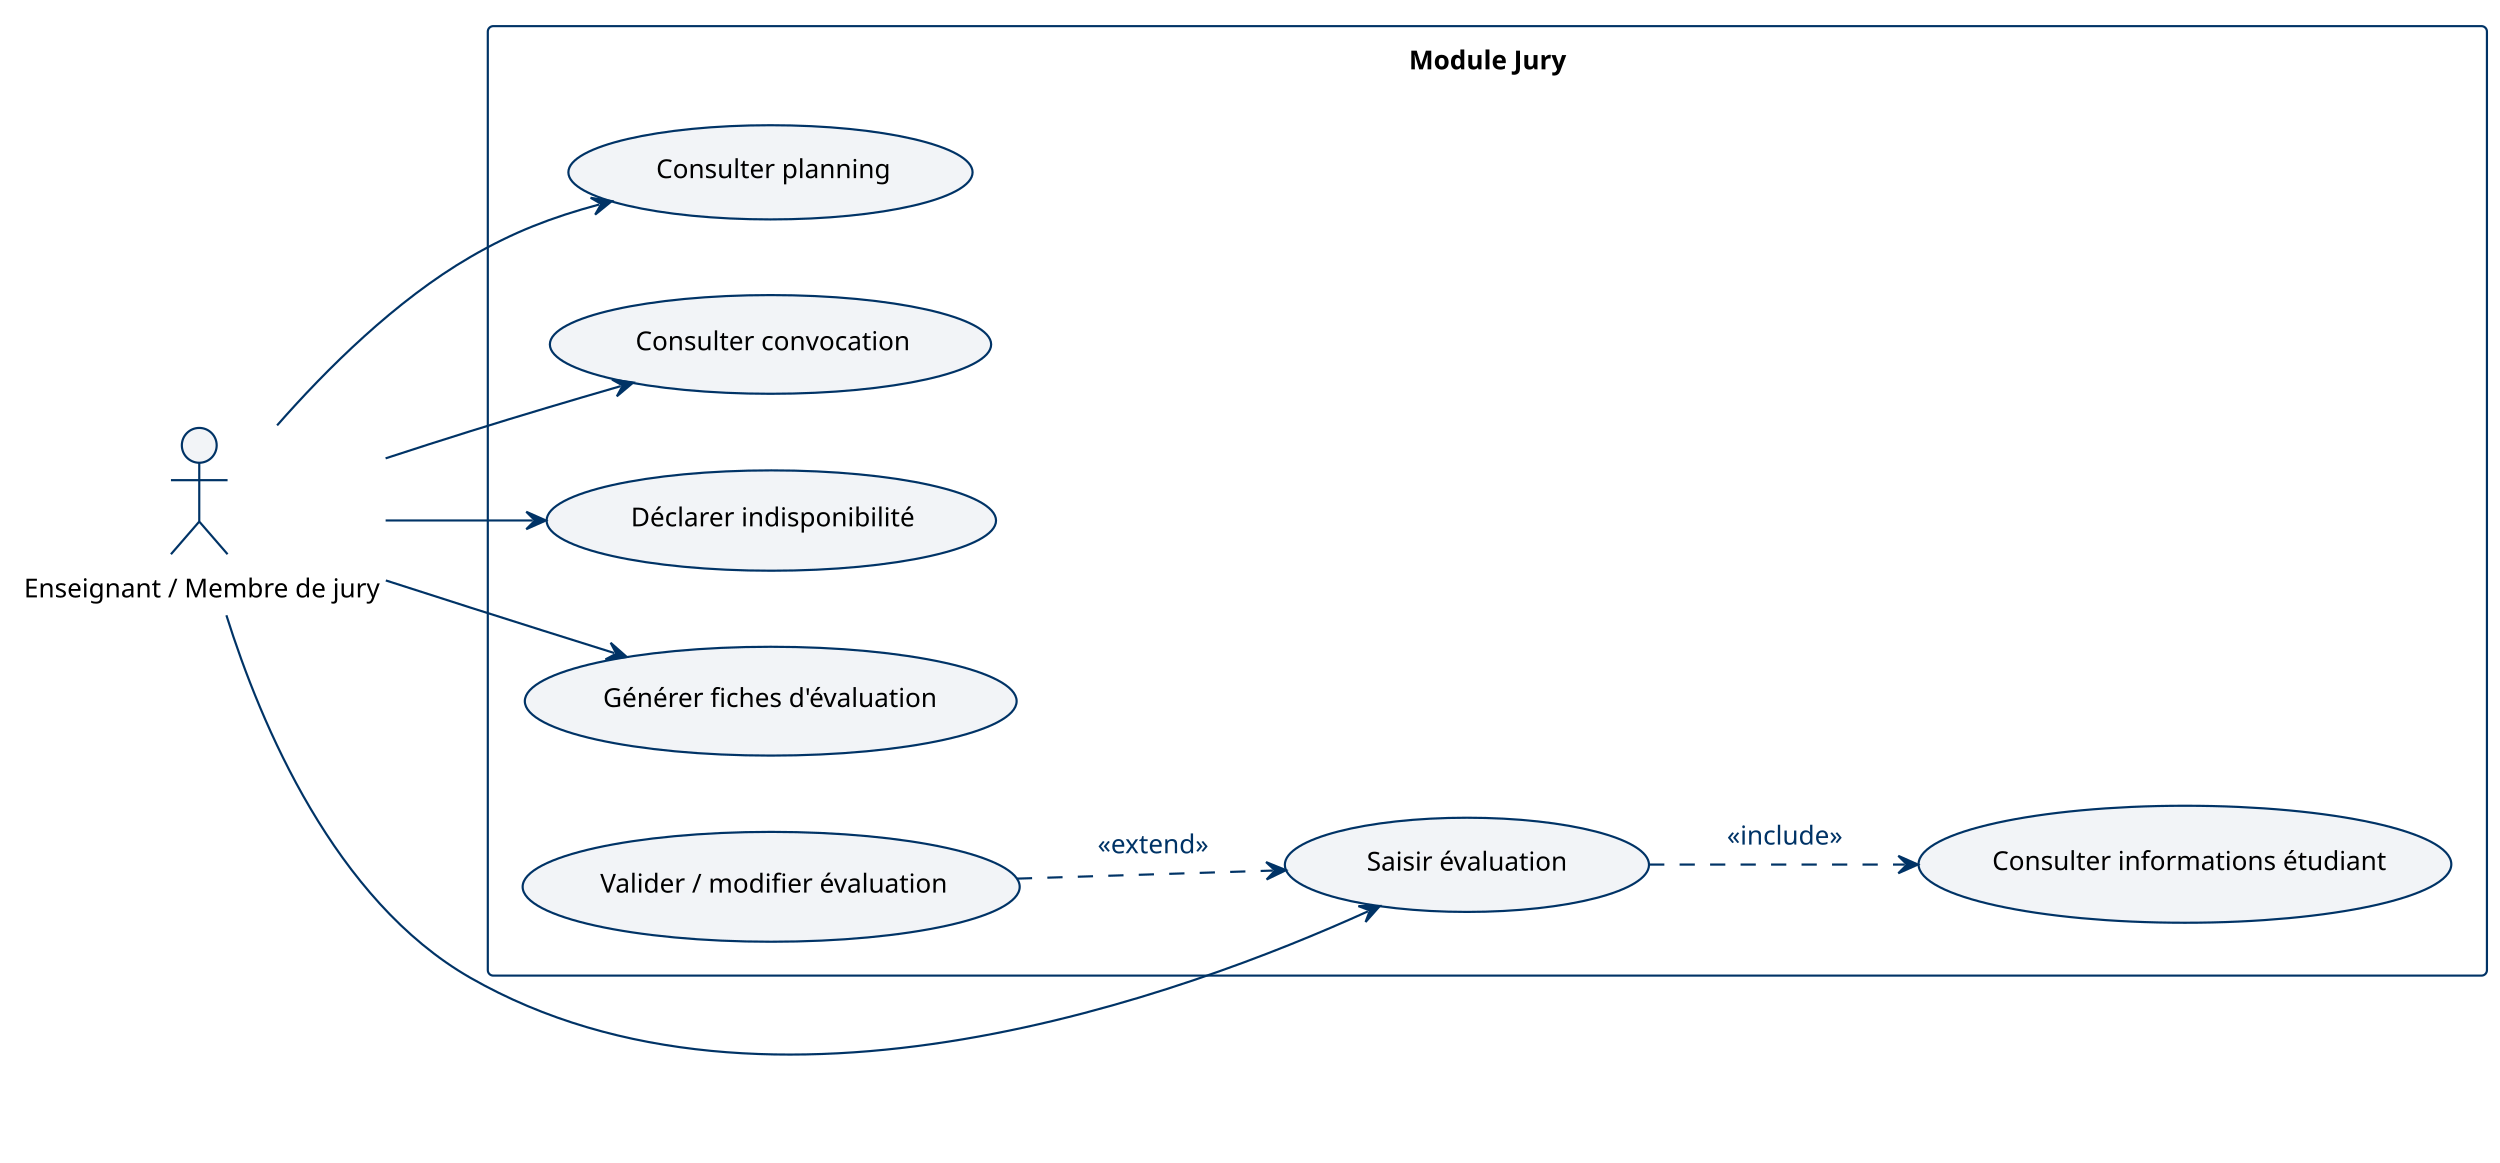
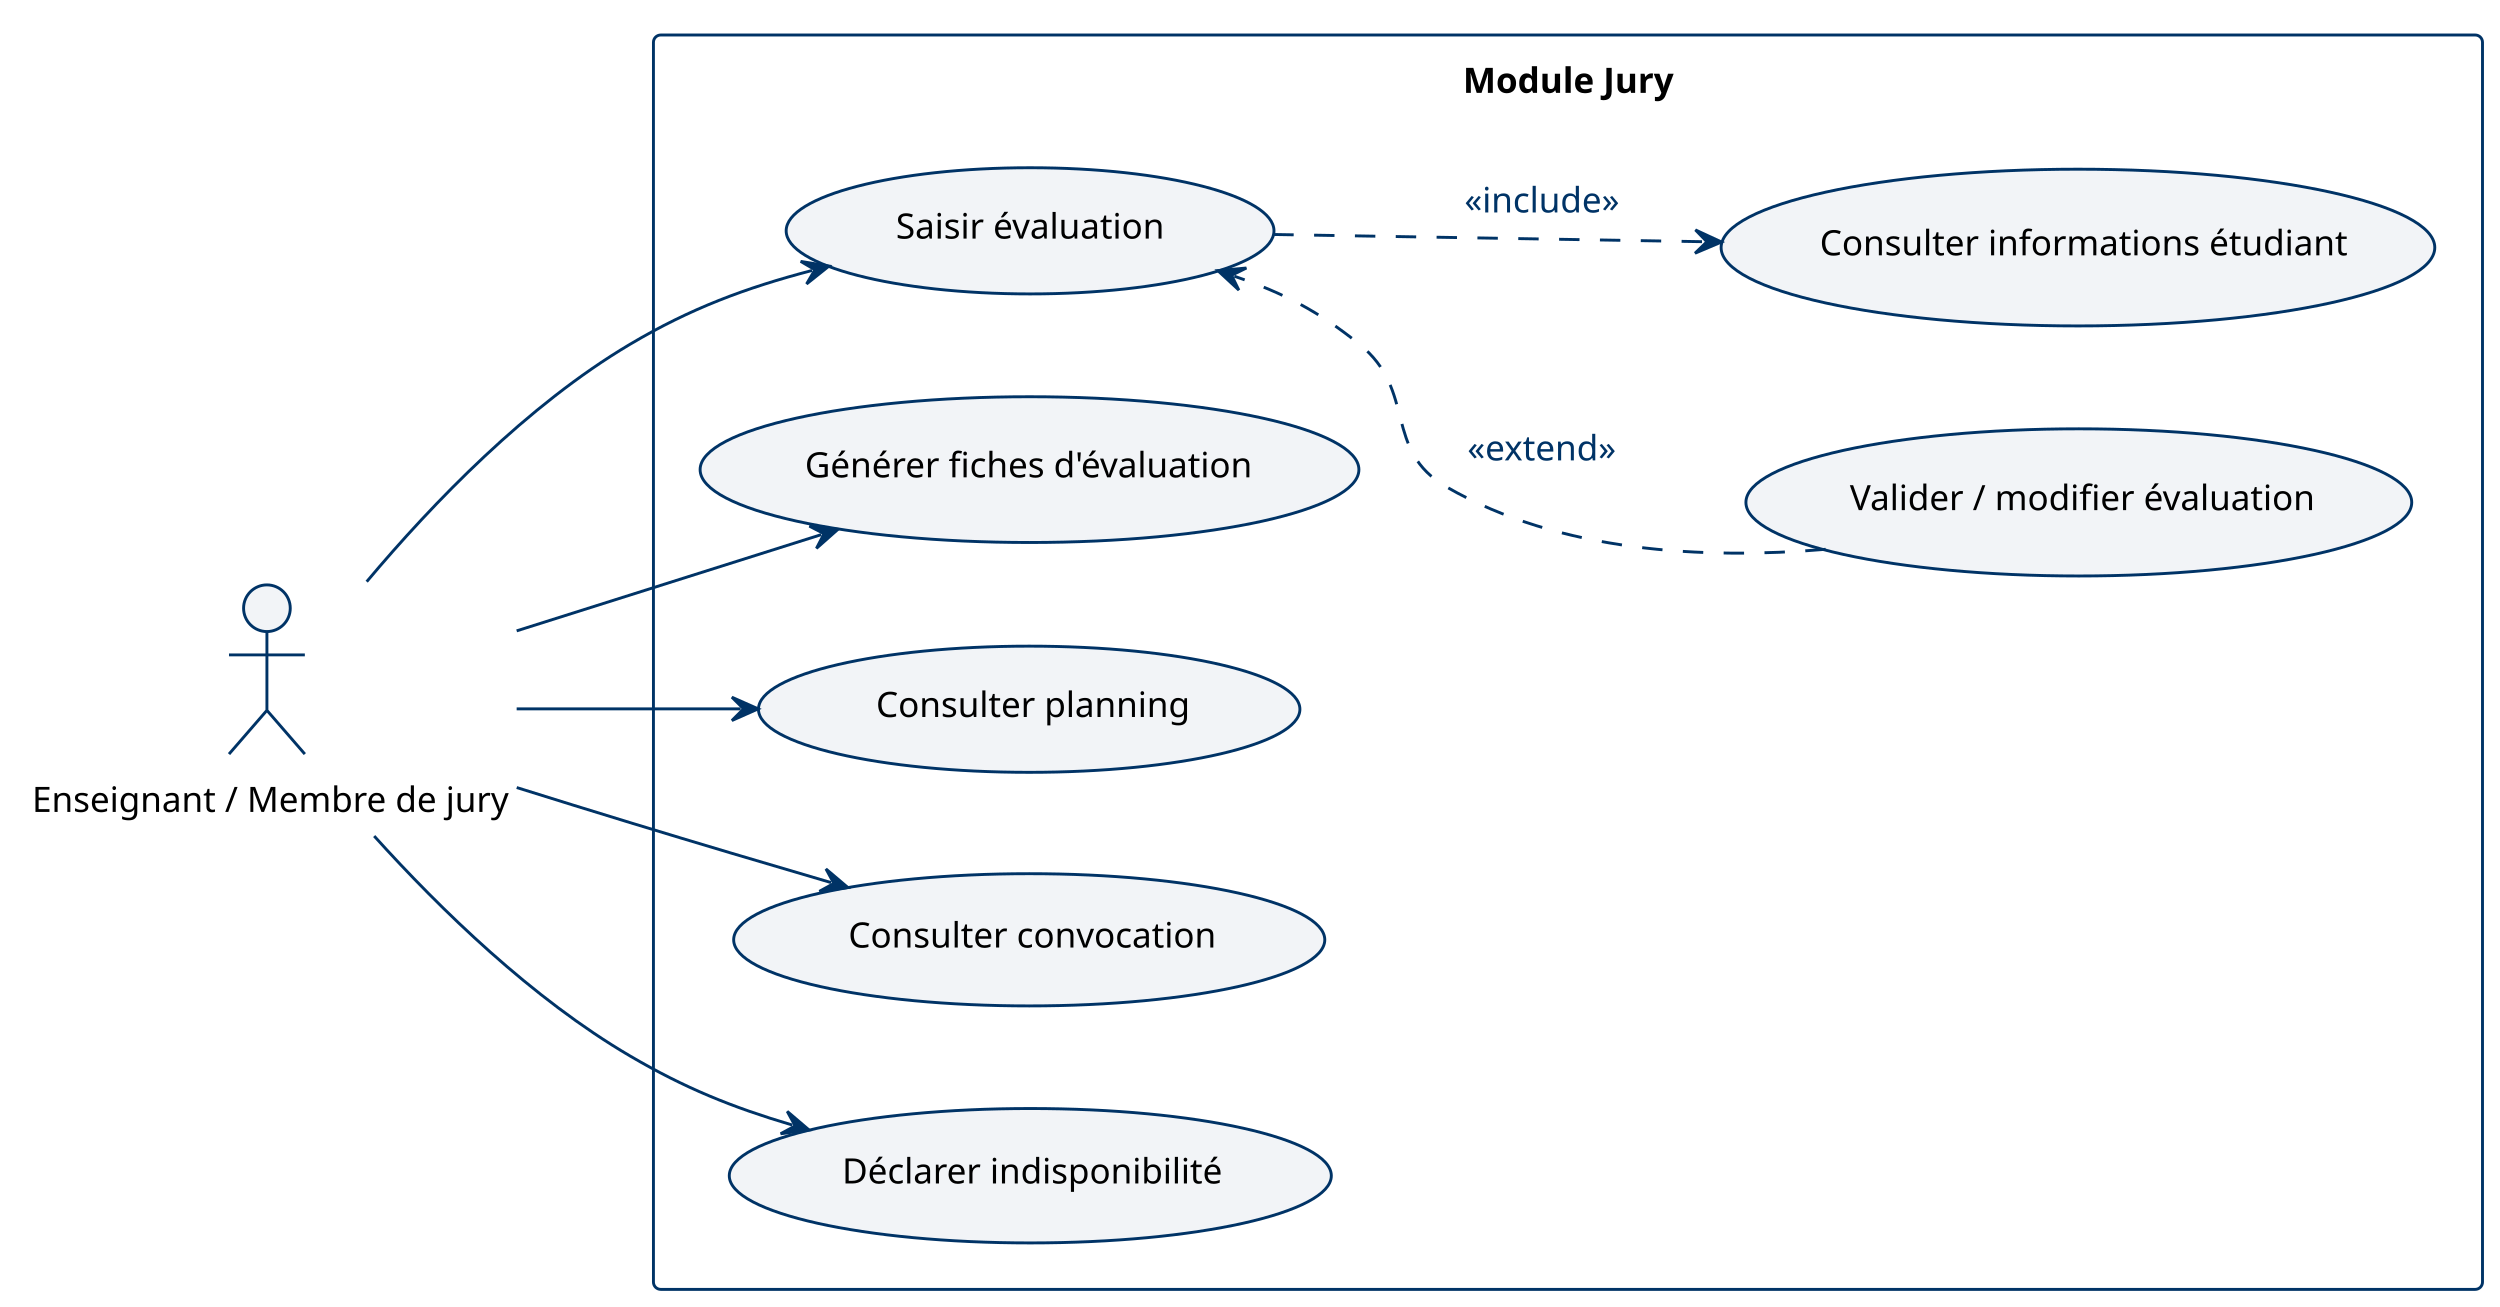
- <svg xmlns="http://www.w3.org/2000/svg" contentStyleType="text/css" height="534px" preserveAspectRatio="none" style="width:1148px;height:534px;background:#FFFFFF;" version="1.1" viewBox="0 0 1148 534" width="1148px" zoomAndPan="magnify">
+ <svg xmlns="http://www.w3.org/2000/svg" contentStyleType="text/css" height="448px" preserveAspectRatio="none" style="width:857px;height:448px;background:#FFFFFF;" version="1.1" viewBox="0 0 857 448" width="857px" zoomAndPan="magnify">
  <defs />
  <g>
    <g id="cluster_Module Jury">
-       <rect fill="none" height="436" rx="2.5" ry="2.5" style="stroke:#003366;stroke-width:1.0;" width="918" x="224" y="12" />
-       <text fill="#000000" font-family="sans-serif" font-size="12" font-weight="bold" lengthAdjust="spacing" textLength="72" x="647" y="31.828">Module Jury</text>
+       <rect fill="none" height="430" rx="2.5" ry="2.5" style="stroke:#003366;stroke-width:1.0;" width="627" x="224" y="12" />
+       <text fill="#000000" font-family="sans-serif" font-size="12" font-weight="bold" lengthAdjust="spacing" textLength="72" x="501.5" y="31.828">Module Jury</text>
    </g>
    <g id="elem_UC1">
-       <ellipse cx="353.803" cy="79.128" fill="#F2F4F7" rx="92.803" ry="21.628" style="stroke:#003366;stroke-width:1.0;" />
-       <text fill="#000000" font-family="sans-serif" font-size="12" lengthAdjust="spacing" textLength="105" x="301.303" y="81.784">Consulter planning</text>
+       <ellipse cx="352.803" cy="243.128" fill="#F2F4F7" rx="92.803" ry="21.628" style="stroke:#003366;stroke-width:1.0;" />
+       <text fill="#000000" font-family="sans-serif" font-size="12" lengthAdjust="spacing" textLength="105" x="300.303" y="245.784">Consulter planning</text>
    </g>
    <g id="elem_UC2">
-       <ellipse cx="353.819" cy="158.164" fill="#F2F4F7" rx="101.319" ry="22.664" style="stroke:#003366;stroke-width:1.0;" />
-       <text fill="#000000" font-family="sans-serif" font-size="12" lengthAdjust="spacing" textLength="124" x="291.819" y="160.82">Consulter convocation</text>
+       <ellipse cx="352.819" cy="322.164" fill="#F2F4F7" rx="101.319" ry="22.664" style="stroke:#003366;stroke-width:1.0;" />
+       <text fill="#000000" font-family="sans-serif" font-size="12" lengthAdjust="spacing" textLength="124" x="290.819" y="324.82">Consulter convocation</text>
    </g>
    <g id="elem_UC3">
-       <ellipse cx="354.189" cy="239.038" fill="#F2F4F7" rx="103.189" ry="23.038" style="stroke:#003366;stroke-width:1.0;" />
-       <text fill="#000000" font-family="sans-serif" font-size="12" lengthAdjust="spacing" textLength="129" x="289.689" y="241.694">Déclarer indisponibilité</text>
+       <ellipse cx="353.189" cy="403.038" fill="#F2F4F7" rx="103.189" ry="23.038" style="stroke:#003366;stroke-width:1.0;" />
+       <text fill="#000000" font-family="sans-serif" font-size="12" lengthAdjust="spacing" textLength="129" x="288.689" y="405.694">Déclarer indisponibilité</text>
    </g>
    <g id="elem_UC4">
-       <ellipse cx="673.61" cy="397.128" fill="#F2F4F7" rx="83.61" ry="21.628" style="stroke:#003366;stroke-width:1.0;" />
-       <text fill="#000000" font-family="sans-serif" font-size="12" lengthAdjust="spacing" textLength="92" x="627.61" y="399.784">Saisir évaluation</text>
+       <ellipse cx="353.11" cy="79.128" fill="#F2F4F7" rx="83.61" ry="21.628" style="stroke:#003366;stroke-width:1.0;" />
+       <text fill="#000000" font-family="sans-serif" font-size="12" lengthAdjust="spacing" textLength="92" x="307.11" y="81.784">Saisir évaluation</text>
    </g>
    <g id="elem_UC5">
-       <ellipse cx="353.916" cy="321.983" fill="#F2F4F7" rx="112.916" ry="24.983" style="stroke:#003366;stroke-width:1.0;" />
-       <text fill="#000000" font-family="sans-serif" font-size="12" lengthAdjust="spacing" textLength="154" x="276.916" y="324.639">Générer fiches d'évaluation</text>
+       <ellipse cx="352.916" cy="160.983" fill="#F2F4F7" rx="112.916" ry="24.983" style="stroke:#003366;stroke-width:1.0;" />
+       <text fill="#000000" font-family="sans-serif" font-size="12" lengthAdjust="spacing" textLength="154" x="275.916" y="163.639">Générer fiches d'évaluation</text>
+     </g>
+     <g id="elem_UC7">
+       <ellipse cx="712.322" cy="84.865" fill="#F2F4F7" rx="122.322" ry="26.864" style="stroke:#003366;stroke-width:1.0;" />
+       <text fill="#000000" font-family="sans-serif" font-size="12" lengthAdjust="spacing" textLength="177" x="623.822" y="87.52">Consulter informations étudiant</text>
    </g>
    <g id="elem_UC6">
-       <ellipse cx="354.121" cy="407.224" fill="#F2F4F7" rx="114.121" ry="25.224" style="stroke:#003366;stroke-width:1.0;" />
-       <text fill="#000000" font-family="sans-serif" font-size="12" lengthAdjust="spacing" textLength="157" x="275.621" y="409.88">Valider / modifier évaluation</text>
-     </g>
-     <g id="elem_UC7">
-       <ellipse cx="1003.322" cy="396.865" fill="#F2F4F7" rx="122.322" ry="26.864" style="stroke:#003366;stroke-width:1.0;" />
-       <text fill="#000000" font-family="sans-serif" font-size="12" lengthAdjust="spacing" textLength="177" x="914.822" y="399.521">Consulter informations étudiant</text>
+       <ellipse cx="712.621" cy="172.224" fill="#F2F4F7" rx="114.121" ry="25.224" style="stroke:#003366;stroke-width:1.0;" />
+       <text fill="#000000" font-family="sans-serif" font-size="12" lengthAdjust="spacing" textLength="157" x="634.121" y="174.88">Valider / modifier évaluation</text>
    </g>
    <g id="elem_Jury">
-       <ellipse cx="91.5" cy="204.5" fill="#F2F4F7" rx="8" ry="8" style="stroke:#003366;stroke-width:1.0;" />
-       <path d="M91.5,212.5 L91.5,239.5 M78.5,220.5 L104.5,220.5 M91.5,239.5 L78.5,254.5 M91.5,239.5 L104.5,254.5 " fill="none" style="stroke:#003366;stroke-width:1.0;" />
-       <text fill="#000000" font-family="sans-serif" font-size="12" lengthAdjust="spacing" textLength="161" x="11" y="274.328">Enseignant / Membre de jury</text>
+       <ellipse cx="91.5" cy="208.5" fill="#F2F4F7" rx="8" ry="8" style="stroke:#003366;stroke-width:1.0;" />
+       <path d="M91.5,216.5 L91.5,243.5 M78.5,224.5 L104.5,224.5 M91.5,243.5 L78.5,258.5 M91.5,243.5 L104.5,258.5 " fill="none" style="stroke:#003366;stroke-width:1.0;" />
+       <text fill="#000000" font-family="sans-serif" font-size="12" lengthAdjust="spacing" textLength="161" x="11" y="278.328">Enseignant / Membre de jury</text>
+     </g>
+     <g id="link_UC6_UC4">
+       <path d="M625.83,188.3 C584.08,191.87 534.68,189.26 496,167 C473.87,154.26 485.88,134.02 466,118 C451.97,106.7 440.127,100.501 423.137,94.691 " fill="none" id="UC6-to-UC4" style="stroke:#003366;stroke-width:1.0;stroke-dasharray:7.0,7.0;" />
+       <polygon fill="#003366" points="417.46,92.75,424.682,99.447,422.191,94.368,427.27,91.877,417.46,92.75" style="stroke:#003366;stroke-width:1.0;" />
+       <text fill="#003366" font-family="sans-serif" font-size="12" lengthAdjust="spacing" textLength="50" x="503" y="157.828">«extend»</text>
+     </g>
+     <g id="link_UC4_UC7">
+       <path d="M436.47,80.38 C482.04,81.15 533.511,82.009 584.121,82.859 " fill="none" id="UC4-to-UC7" style="stroke:#003366;stroke-width:1.0;stroke-dasharray:7.0,7.0;" />
+       <polygon fill="#003366" points="590.12,82.96,581.188,78.809,585.121,82.876,581.054,86.808,590.12,82.96" style="stroke:#003366;stroke-width:1.0;" />
+       <text fill="#003366" font-family="sans-serif" font-size="12" lengthAdjust="spacing" textLength="52" x="502" y="72.828">«include»</text>
    </g>
    <g id="link_Jury_UC1">
-       <path d="M127.24,195.34 C149.97,169.45 181.74,137.9 216,118 C235.78,106.51 253.358,99.796 275.148,93.906 " fill="none" id="Jury-to-UC1" style="stroke:#003366;stroke-width:1.0;" />
-       <polygon fill="#003366" points="280.94,92.34,271.208,90.827,276.113,93.645,273.296,98.55,280.94,92.34" style="stroke:#003366;stroke-width:1.0;" />
+       <path d="M177.11,243 C203.59,243 226.93,243 253.89,243 " fill="none" id="Jury-to-UC1" style="stroke:#003366;stroke-width:1.0;" />
+       <polygon fill="#003366" points="259.89,243,250.89,239,254.89,243,250.89,247,259.89,243" style="stroke:#003366;stroke-width:1.0;" />
    </g>
    <g id="link_Jury_UC2">
-       <path d="M177.07,210.47 C190.08,206.21 203.38,201.93 216,198 C240.36,190.4 261.537,184.108 285.027,177.308 " fill="none" id="Jury-to-UC2" style="stroke:#003366;stroke-width:1.0;" />
-       <polygon fill="#003366" points="290.79,175.64,281.033,174.3,285.987,177.03,283.257,181.985,290.79,175.64" style="stroke:#003366;stroke-width:1.0;" />
+       <path d="M177.13,269.97 C190.14,274.04 203.42,278.16 216,282 C240.37,289.43 261.502,295.704 284.892,302.554 " fill="none" id="Jury-to-UC2" style="stroke:#003366;stroke-width:1.0;" />
+       <polygon fill="#003366" points="290.65,304.24,283.137,297.872,285.851,302.835,280.889,305.549,290.65,304.24" style="stroke:#003366;stroke-width:1.0;" />
    </g>
    <g id="link_Jury_UC3">
-       <path d="M177.08,239 C200.55,239 220.29,239 244.66,239 " fill="none" id="Jury-to-UC3" style="stroke:#003366;stroke-width:1.0;" />
-       <polygon fill="#003366" points="250.66,239,241.66,235,245.66,239,241.66,243,250.66,239" style="stroke:#003366;stroke-width:1.0;" />
+       <path d="M128.27,286.6 C151.03,311.82 182.47,342.36 216,362 C234.73,372.97 250.897,379.537 271.607,385.667 " fill="none" id="Jury-to-UC3" style="stroke:#003366;stroke-width:1.0;" />
+       <polygon fill="#003366" points="277.36,387.37,269.865,380.98,272.566,385.951,267.595,388.651,277.36,387.37" style="stroke:#003366;stroke-width:1.0;" />
+     </g>
+     <g id="link_Jury_UC5">
+       <path d="M177.11,216.26 C212.9,204.95 248.209,193.798 281.529,183.268 " fill="none" id="Jury-to-UC5" style="stroke:#003366;stroke-width:1.0;" />
+       <polygon fill="#003366" points="287.25,181.46,277.463,180.358,282.482,182.967,279.874,187.986,287.25,181.46" style="stroke:#003366;stroke-width:1.0;" />
    </g>
    <g id="link_Jury_UC4">
-       <path d="M103.96,282.53 C119.81,332.88 153.77,413.4 216,449 C352.92,527.32 545.235,456.087 628.155,418.497 " fill="none" id="Jury-to-UC4" style="stroke:#003366;stroke-width:1.0;" />
-       <polygon fill="#003366" points="633.62,416.02,623.771,416.093,629.066,418.084,627.074,423.379,633.62,416.02" style="stroke:#003366;stroke-width:1.0;" />
-     </g>
-     <g id="link_Jury_UC5">
-       <path d="M177.17,266.54 C190.17,270.73 203.44,274.99 216,279 C239.39,286.46 259.345,292.744 282.075,299.874 " fill="none" id="Jury-to-UC5" style="stroke:#003366;stroke-width:1.0;" />
-       <polygon fill="#003366" points="287.8,301.67,280.41,295.16,283.029,300.173,278.015,302.793,287.8,301.67" style="stroke:#003366;stroke-width:1.0;" />
-     </g>
-     <g id="link_UC6_UC4">
-       <path d="M466.94,403.47 C507.64,402.19 546.863,400.96 584.503,399.77 " fill="none" id="UC6-to-UC4" style="stroke:#003366;stroke-width:1.0;stroke-dasharray:7.0,7.0;" />
-       <polygon fill="#003366" points="590.5,399.58,581.378,395.866,585.503,399.738,581.631,403.862,590.5,399.58" style="stroke:#003366;stroke-width:1.0;" />
-       <text fill="#003366" font-family="sans-serif" font-size="12" lengthAdjust="spacing" textLength="50" x="504" y="391.828">«extend»</text>
-     </g>
-     <g id="link_UC4_UC7">
-       <path d="M757.27,397 C794.65,397 833.58,397 874.7,397 " fill="none" id="UC4-to-UC7" style="stroke:#003366;stroke-width:1.0;stroke-dasharray:7.0,7.0;" />
-       <polygon fill="#003366" points="880.7,397,871.7,393,875.7,397,871.7,401,880.7,397" style="stroke:#003366;stroke-width:1.0;" />
-       <text fill="#003366" font-family="sans-serif" font-size="12" lengthAdjust="spacing" textLength="52" x="793" y="387.828">«include»</text>
+       <path d="M125.7,199.4 C148.41,172.37 180.71,138.93 216,118 C236.7,105.72 255.685,98.647 278.385,92.716 " fill="none" id="Jury-to-UC4" style="stroke:#003366;stroke-width:1.0;" />
+       <polygon fill="#003366" points="284.19,91.2,274.471,89.605,279.352,92.464,276.493,97.345,284.19,91.2" style="stroke:#003366;stroke-width:1.0;" />
    </g>
  </g>
</svg>
